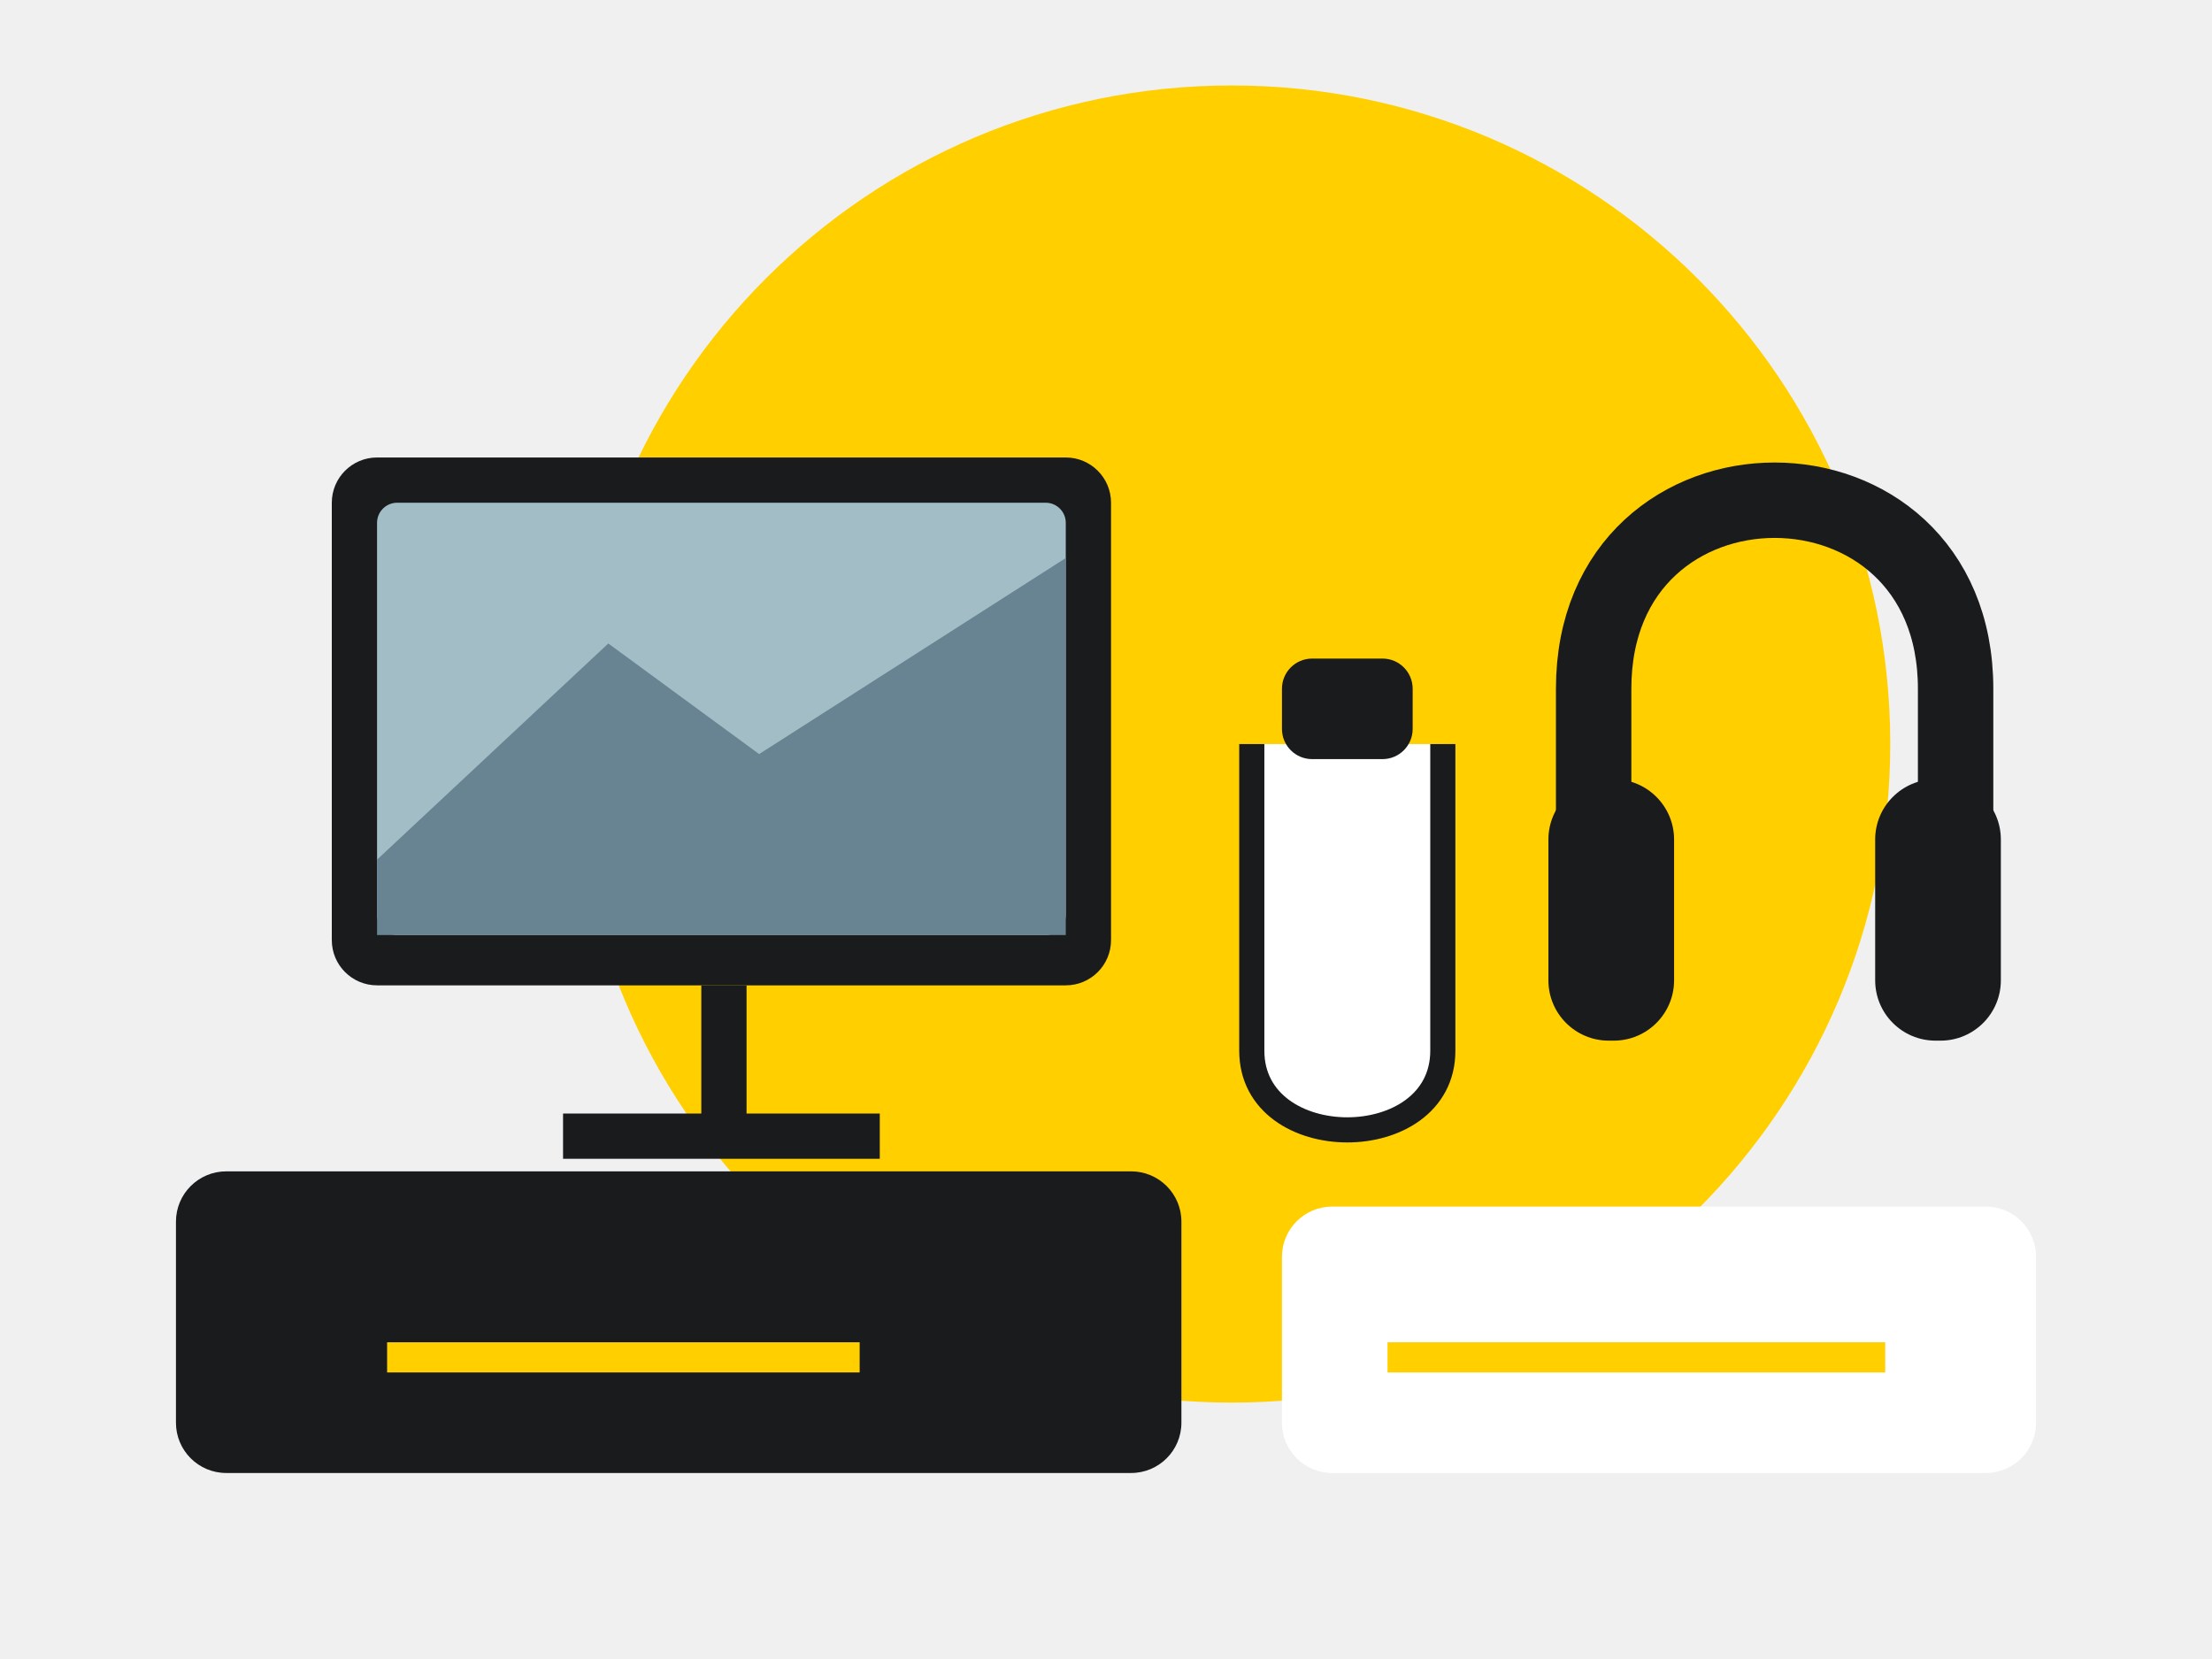
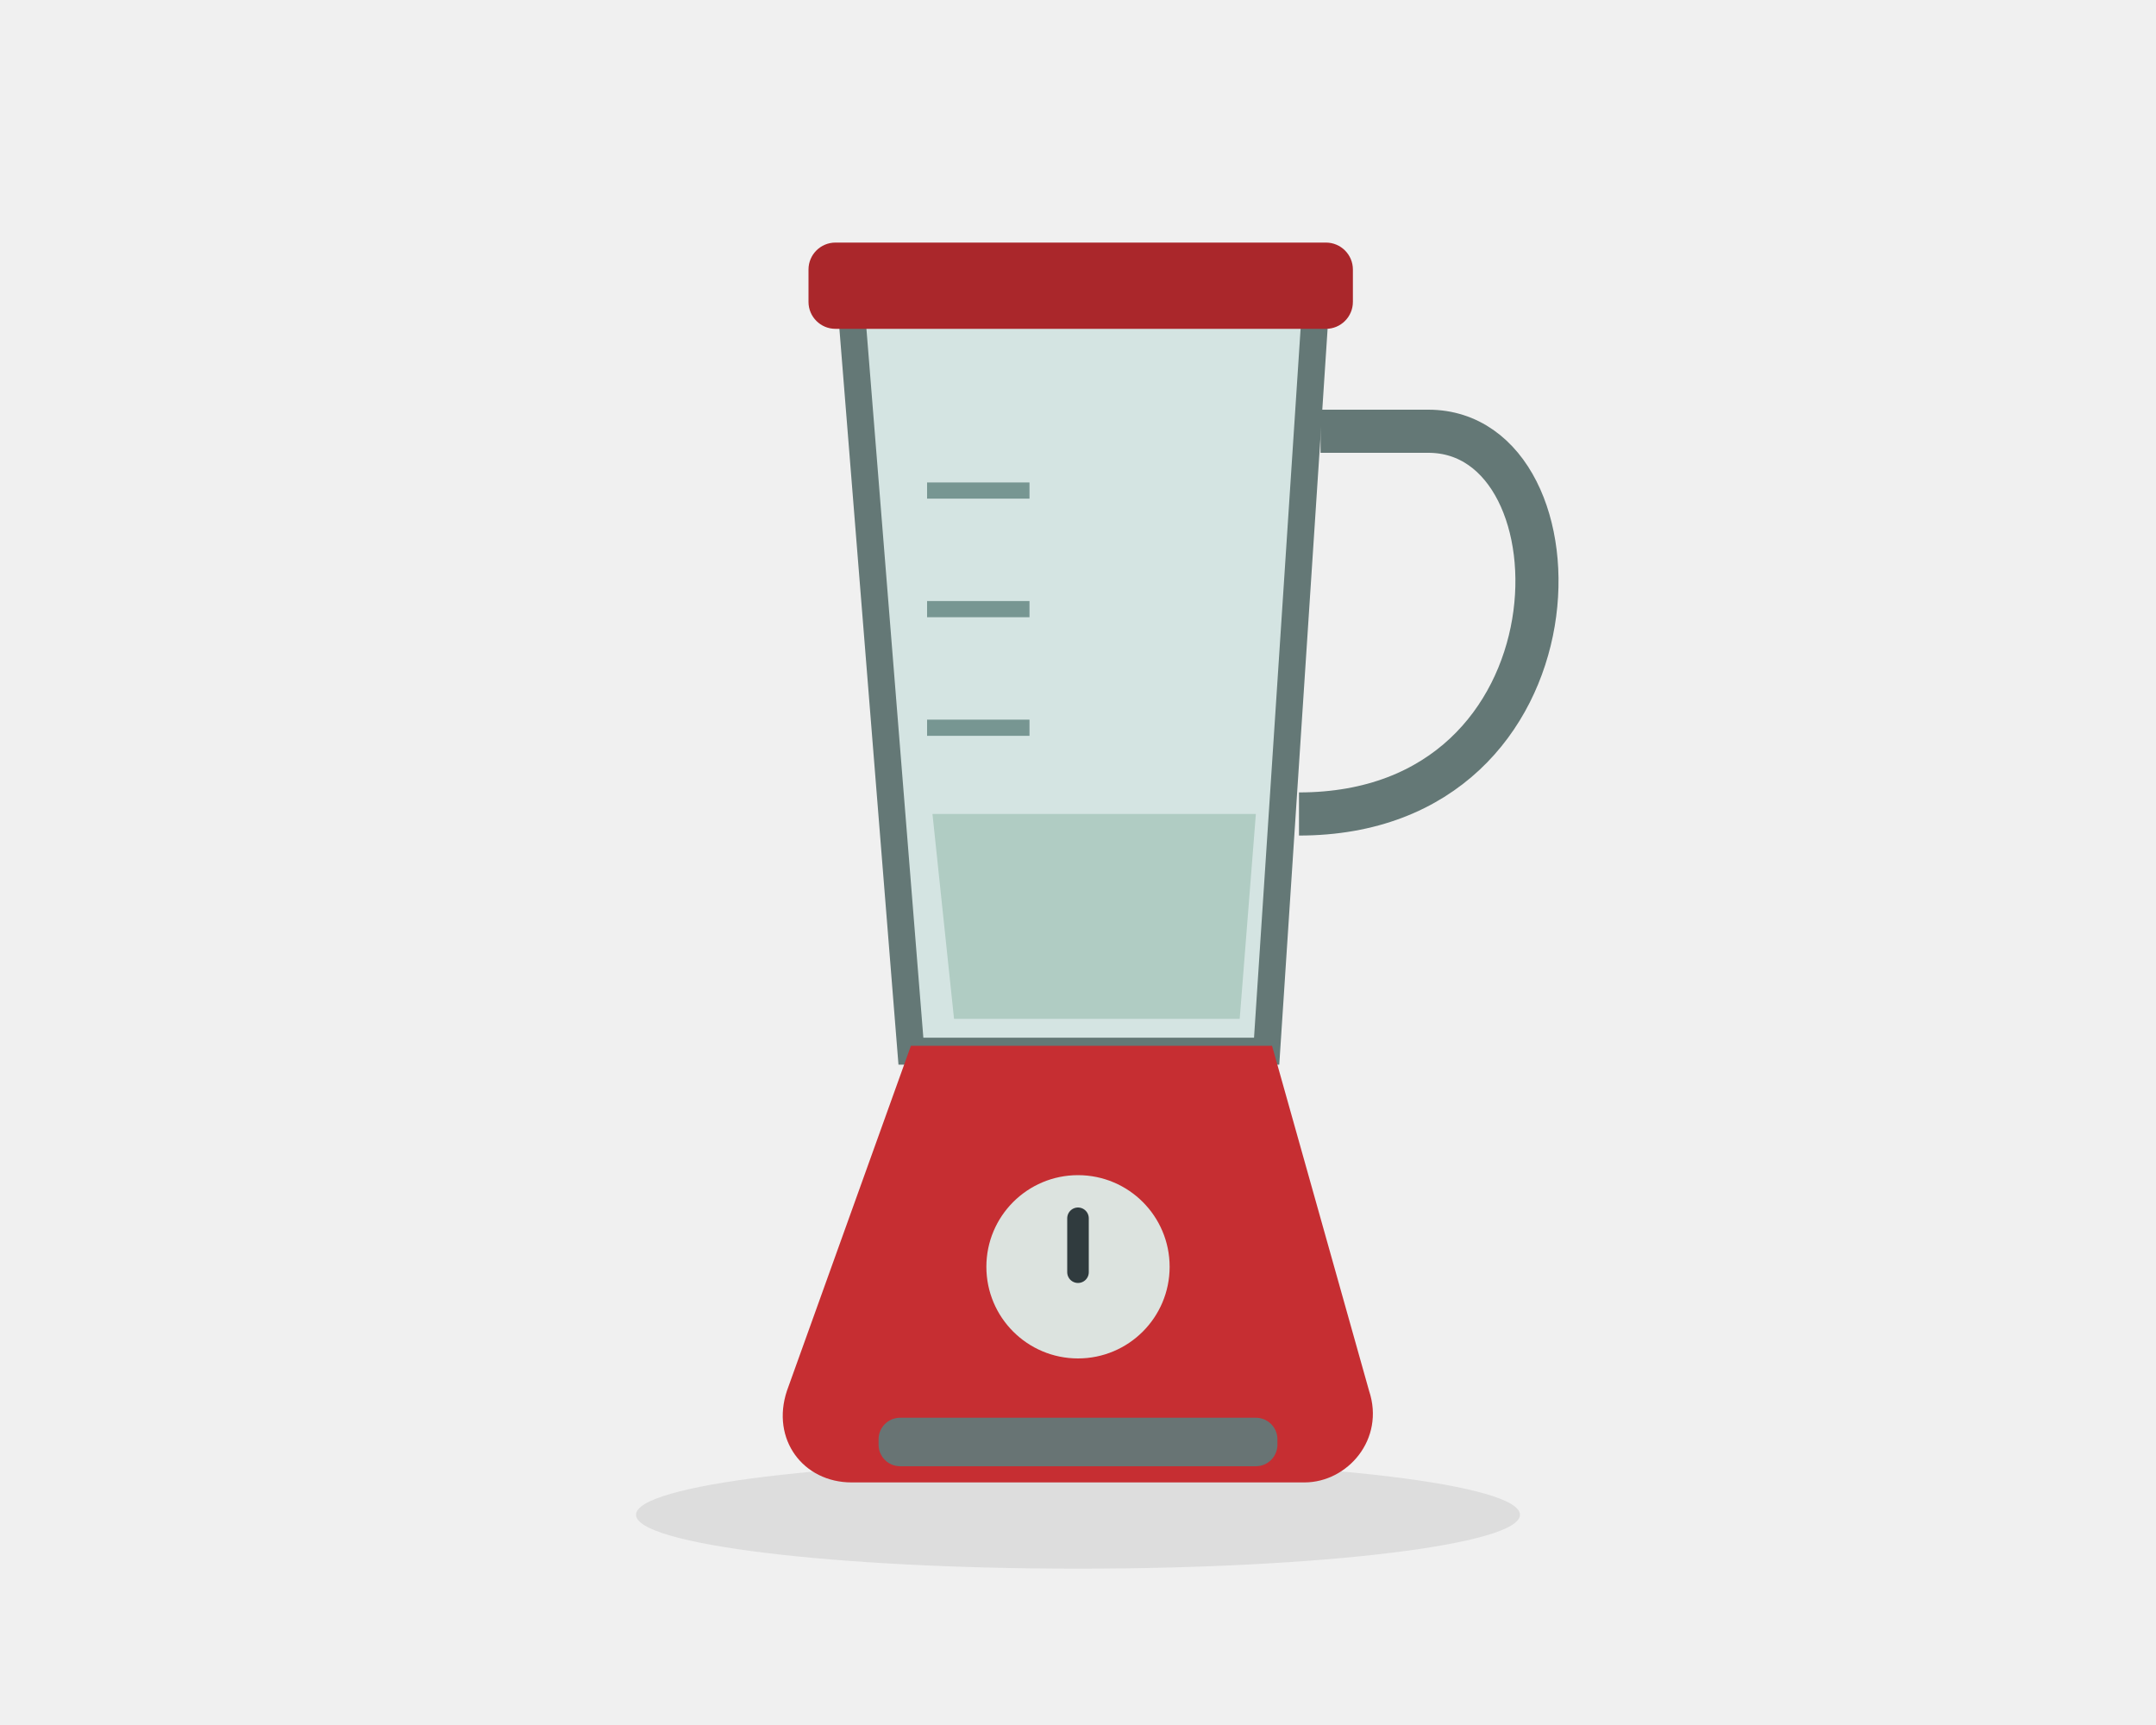
- <svg xmlns="http://www.w3.org/2000/svg" viewBox="0 0 440 330" fill="none" style="background:#fff6cb" aria-hidden="true">
-   <circle cx="245" cy="148" r="131" fill="#FFCF00" />
-   <rect x="35" y="233" width="200" height="60" rx="10" fill="#191B1D" />
-   <rect x="255" y="240" width="150" height="53" rx="10" fill="#fff" />
-   <rect x="66" y="91" width="155" height="105" rx="9" fill="#191B1D" />
-   <rect x="75" y="100" width="137" height="86" rx="4" fill="#A2BDC6" />
-   <path d="M75 171L121 128L151 150L212 111V186H75V171Z" fill="#688391" />
-   <path d="M144 196V225M112 226H175" stroke="#191B1D" stroke-width="9" />
-   <path d="M249 148V209C249 230 287 230 287 209V148" fill="#fff" stroke="#191B1D" stroke-width="5" />
-   <rect x="255" y="131" width="26" height="20" rx="6" fill="#191B1D" />
-   <path d="M317 173V137C317 87 389 87 389 137V173" stroke="#191B1D" stroke-width="15" />
-   <rect x="308" y="155" width="25" height="52" rx="12" fill="#191B1D" />
-   <rect x="373" y="155" width="25" height="52" rx="12" fill="#191B1D" />
-   <path d="M77 270H171M276 270H375" stroke="#FFCF00" stroke-width="6" />
+ <svg xmlns="http://www.w3.org/2000/svg" class="catalog-illustration illustration-licuadora" viewBox="0 0 400 320" fill="none" style="background:#fff6cb" aria-hidden="true" focusable="false">
+   <ellipse cx="200" cy="281" rx="82" ry="10" fill="#000" opacity=".08" />
+   <path d="M158 58h86l-9 137h-66z" fill="#b9d8d5" fill-opacity=".5" stroke="#647876" stroke-width="5" />
+   <path d="M245 80h20c30 0 30 71-24 71" stroke="#647876" stroke-width="8" />
+   <path d="M173 151h60l-3 38h-53z" fill="#b0ccc3" />
+   <path d="M172 91h19M172 113h19M172 135h19" stroke="#779692" stroke-width="3" />
+   <rect x="150" y="45" width="101" height="16" rx="5" fill="#aa272b" />
+   <path d="M169 194h67l18 64c3 9-4 17-12 17h-84c-9 0-15-8-12-17z" fill="#c62e32" />
+   <rect x="163" y="263" width="74" height="9" rx="4" fill="#687474" />
+   <circle cx="200" cy="235" r="17" fill="#dce3df" />
+   <path d="M200 226v10" stroke="#303b3e" stroke-width="4" stroke-linecap="round" />
</svg>
